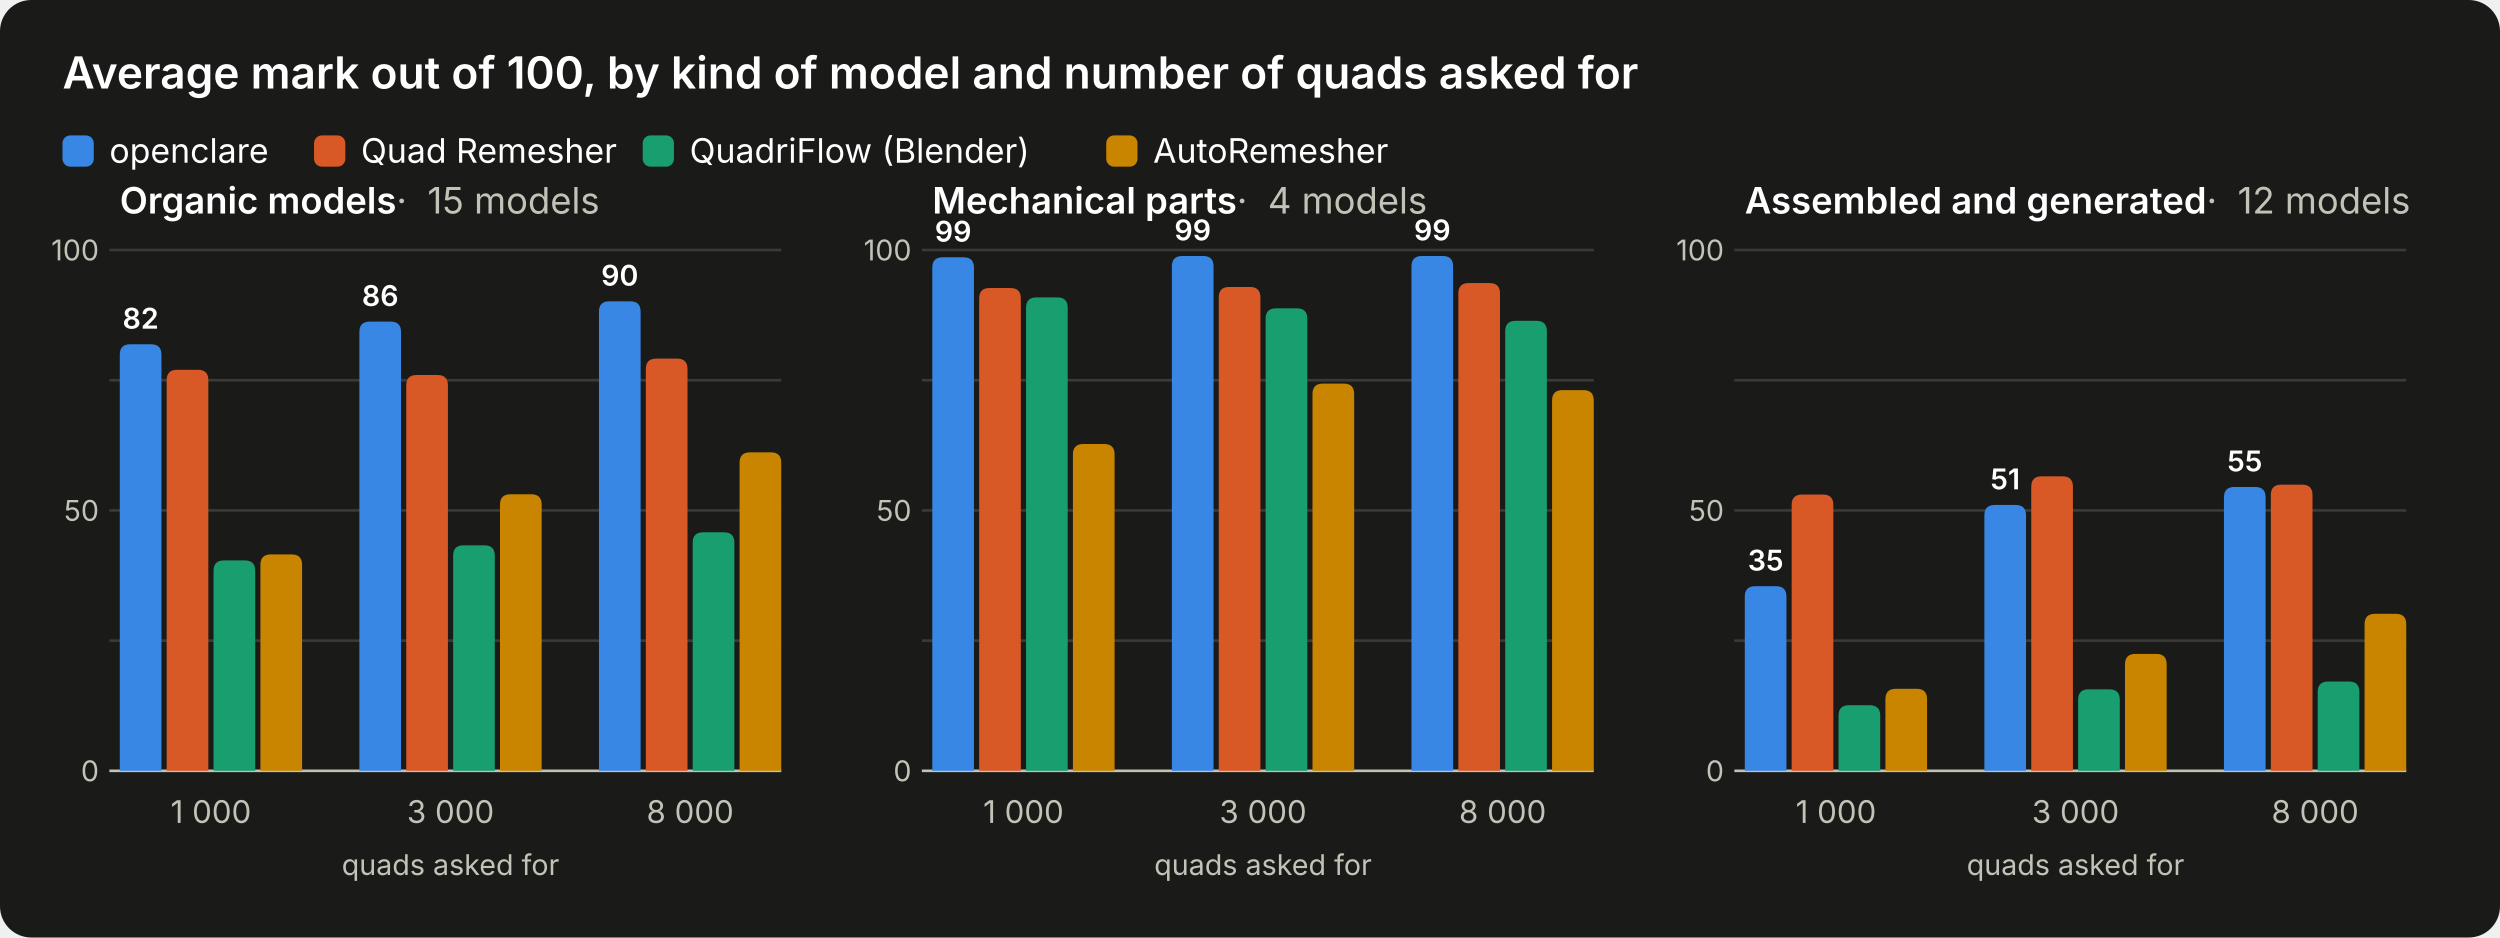
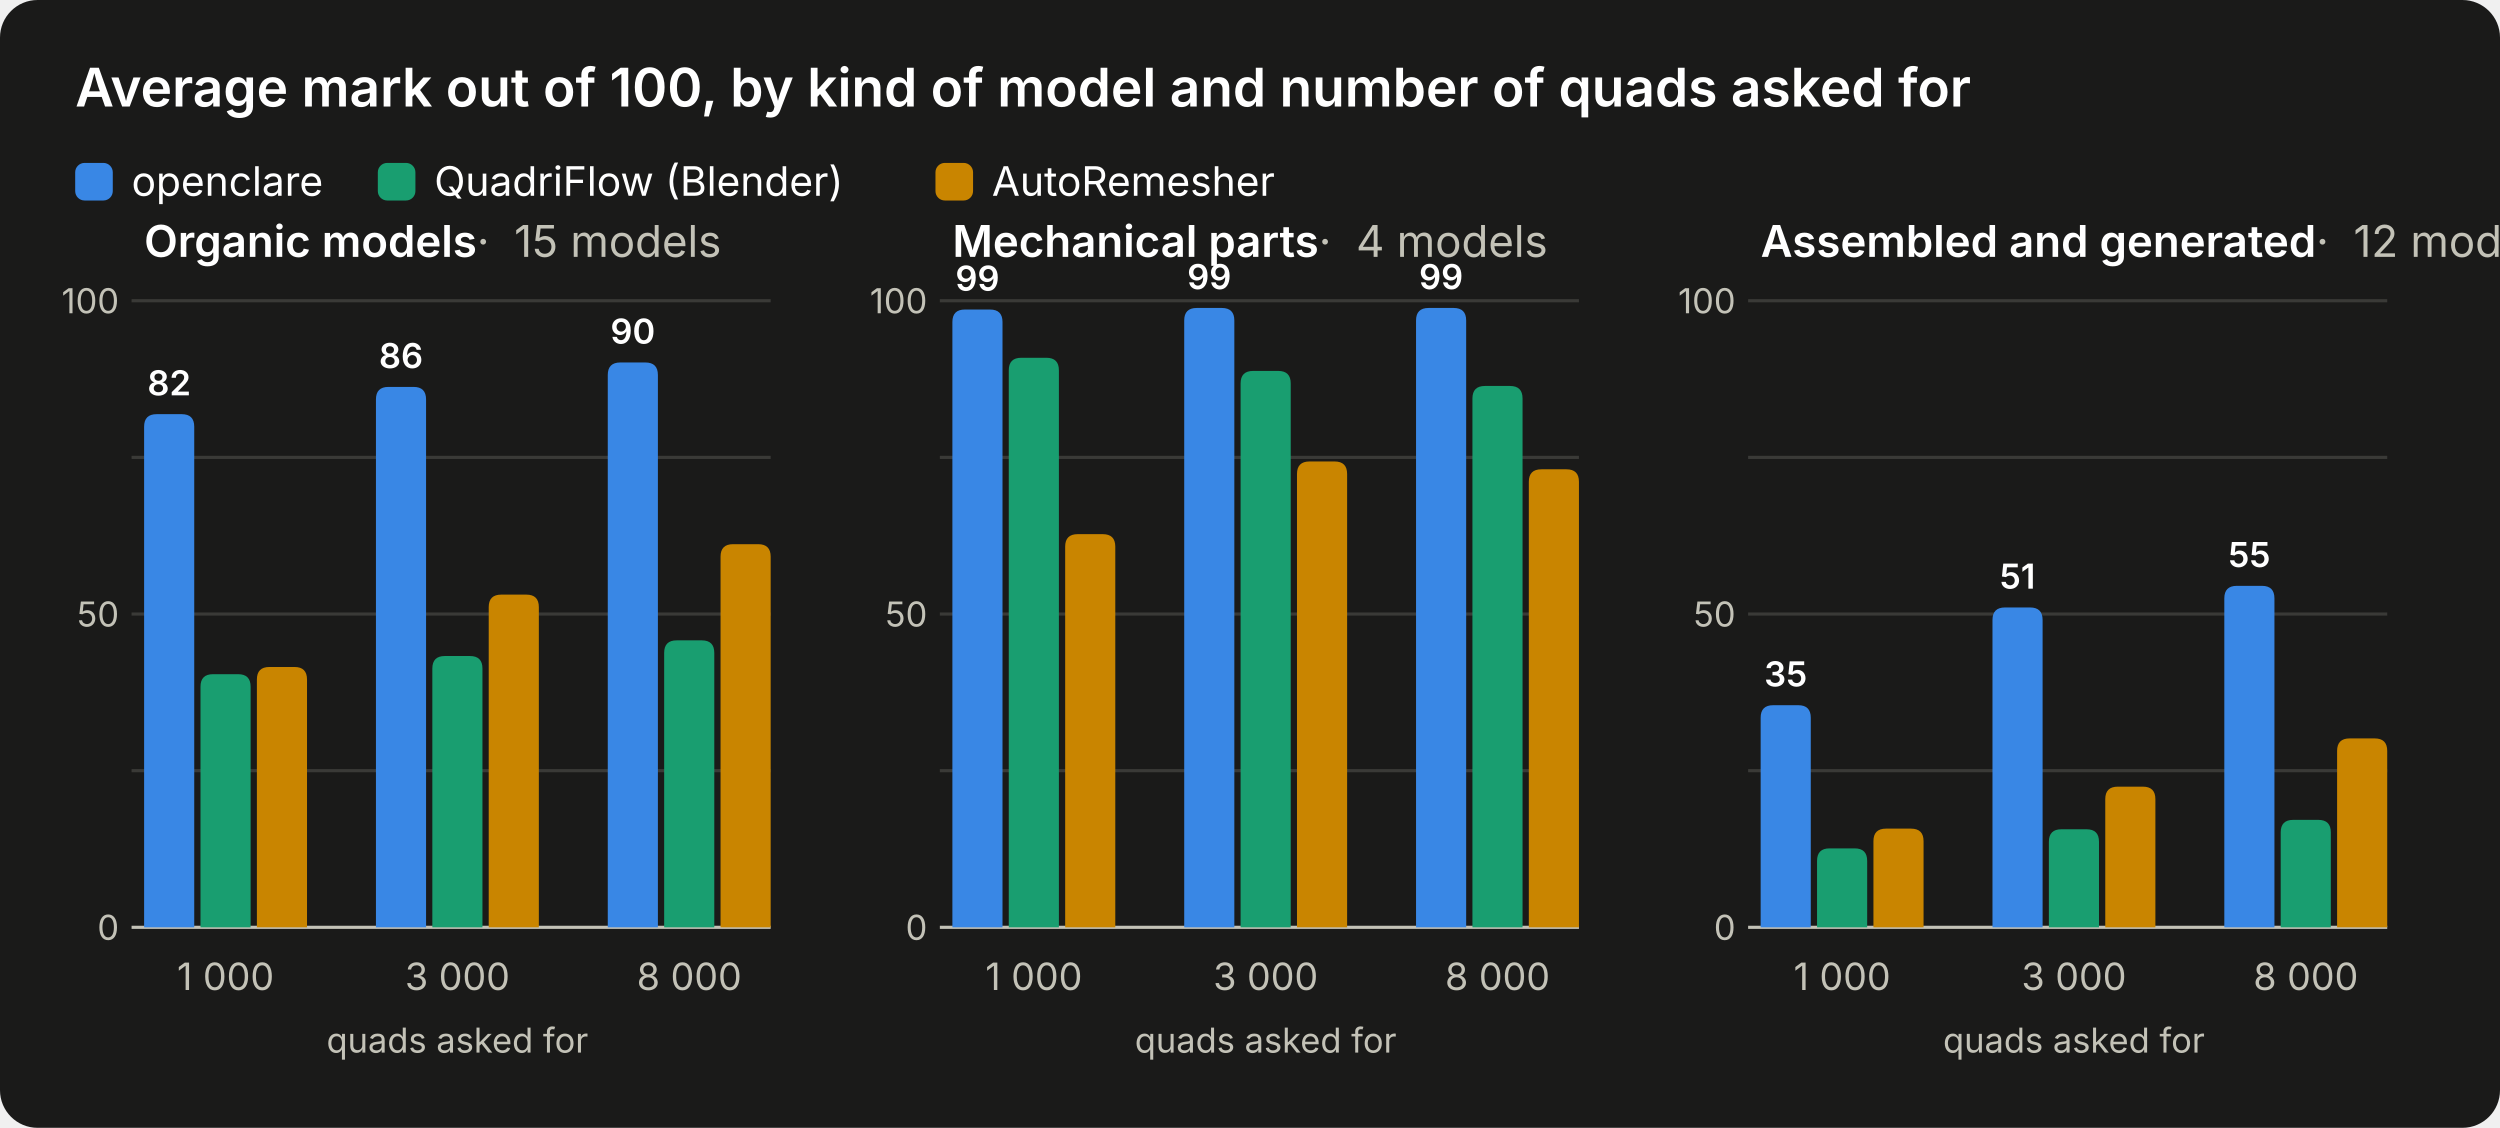
- <svg xmlns="http://www.w3.org/2000/svg" width="960" height="360" viewBox="0 0 960 360" font-family="Inter, 'Segoe UI', Helvetica, Arial, sans-serif">
-   <rect width="960" height="360" rx="12" fill="#1a1a19" />
+ <svg xmlns="http://www.w3.org/2000/svg" width="798" height="360" viewBox="0 0 798 360" font-family="Inter, 'Segoe UI', Helvetica, Arial, sans-serif">
+   <rect width="798" height="360" rx="12" fill="#1a1a19" />
  <text x="24" y="34" font-size="17" font-weight="600" fill="#ffffff">Average mark out of 100, by kind of model and number of quads asked for</text>
  <rect x="24" y="52" width="12" height="12" rx="3" fill="#3987e5" />
  <text x="42" y="62.5" font-size="13" fill="#ffffff">openclare</text>
-   <rect x="120.6" y="52" width="12" height="12" rx="3" fill="#d95926" />
-   <text x="138.6" y="62.5" font-size="13" fill="#ffffff">Quad Remesher</text>
-   <rect x="246.8" y="52" width="12" height="12" rx="3" fill="#199e70" />
-   <text x="264.8" y="62.5" font-size="13" fill="#ffffff">QuadriFlow (Blender)</text>
-   <rect x="424.8" y="52" width="12" height="12" rx="3" fill="#c98500" />
-   <text x="442.8" y="62.5" font-size="13" fill="#ffffff">AutoRemesher</text>
+   <rect x="120.6" y="52" width="12" height="12" rx="3" fill="#199e70" />
+   <text x="138.6" y="62.5" font-size="13" fill="#ffffff">QuadriFlow (Blender)</text>
+   <rect x="298.6" y="52" width="12" height="12" rx="3" fill="#c98500" />
+   <text x="316.6" y="62.5" font-size="13" fill="#ffffff">AutoRemesher</text>
  <text x="46" y="82" font-size="14" font-weight="600" fill="#ffffff">Organic models<tspan font-weight="400" fill="#c3c2b7">  ·  15 models</tspan>
  </text>
-   <line x1="42" x2="300" y1="296.0" y2="296.0" stroke="#c3c2b7" stroke-width="1" />
+   <line x1="42" x2="246" y1="296.0" y2="296.0" stroke="#c3c2b7" stroke-width="1" />
  <text x="38" y="300.0" font-size="11" text-anchor="end" fill="#c3c2b7">0</text>
-   <line x1="42" x2="300" y1="246.0" y2="246.0" stroke="#3a3a37" stroke-width="1" />
-   <line x1="42" x2="300" y1="196.0" y2="196.0" stroke="#3a3a37" stroke-width="1" />
+   <line x1="42" x2="246" y1="246.0" y2="246.0" stroke="#3a3a37" stroke-width="1" />
+   <line x1="42" x2="246" y1="196.0" y2="196.0" stroke="#3a3a37" stroke-width="1" />
  <text x="38" y="200.0" font-size="11" text-anchor="end" fill="#c3c2b7">50</text>
-   <line x1="42" x2="300" y1="146.0" y2="146.0" stroke="#3a3a37" stroke-width="1" />
-   <line x1="42" x2="300" y1="96.0" y2="96.0" stroke="#3a3a37" stroke-width="1" />
+   <line x1="42" x2="246" y1="146.0" y2="146.0" stroke="#3a3a37" stroke-width="1" />
+   <line x1="42" x2="246" y1="96.0" y2="96.0" stroke="#3a3a37" stroke-width="1" />
  <text x="38" y="100.0" font-size="11" text-anchor="end" fill="#c3c2b7">100</text>
  <path d="M46.0,296.0 V136.2 Q46.0,132.2 50.0,132.2 H58.0 Q62.0,132.2 62.0,136.2 V296.0 Z" fill="#3987e5" />
  <text x="54.0" y="126.2" font-size="11" font-weight="600" text-anchor="middle" fill="#ffffff">82</text>
-   <path d="M64.0,296.0 V146.0 Q64.0,142.0 68.0,142.0 H76.0 Q80.0,142.0 80.0,146.0 V296.0 Z" fill="#d95926" />
-   <path d="M82.0,296.0 V219.2 Q82.0,215.2 86.0,215.2 H94.0 Q98.0,215.2 98.0,219.2 V296.0 Z" fill="#199e70" />
-   <path d="M100.0,296.0 V216.9 Q100.0,212.9 104.0,212.9 H112.0 Q116.0,212.9 116.0,216.9 V296.0 Z" fill="#c98500" />
-   <text x="81.0" y="316" font-size="12" text-anchor="middle" fill="#c3c2b7">1 000</text>
-   <path d="M138.0,296.0 V127.5 Q138.0,123.5 142.0,123.5 H150.0 Q154.0,123.5 154.0,127.5 V296.0 Z" fill="#3987e5" />
-   <text x="146.0" y="117.5" font-size="11" font-weight="600" text-anchor="middle" fill="#ffffff">86</text>
-   <path d="M156.0,296.0 V148.0 Q156.0,144.0 160.0,144.0 H168.0 Q172.0,144.0 172.0,148.0 V296.0 Z" fill="#d95926" />
-   <path d="M174.0,296.0 V213.4 Q174.0,209.4 178.0,209.4 H186.0 Q190.0,209.4 190.0,213.4 V296.0 Z" fill="#199e70" />
-   <path d="M192.0,296.0 V193.8 Q192.0,189.8 196.0,189.8 H204.0 Q208.0,189.8 208.0,193.8 V296.0 Z" fill="#c98500" />
-   <text x="173.0" y="316" font-size="12" text-anchor="middle" fill="#c3c2b7">3 000</text>
-   <path d="M230.0,296.0 V119.7 Q230.0,115.7 234.0,115.7 H242.0 Q246.0,115.7 246.0,119.7 V296.0 Z" fill="#3987e5" />
-   <text x="238.0" y="109.7" font-size="11" font-weight="600" text-anchor="middle" fill="#ffffff">90</text>
-   <path d="M248.0,296.0 V141.7 Q248.0,137.7 252.0,137.7 H260.0 Q264.0,137.7 264.0,141.7 V296.0 Z" fill="#d95926" />
-   <path d="M266.0,296.0 V208.4 Q266.0,204.4 270.0,204.4 H278.0 Q282.0,204.4 282.0,208.4 V296.0 Z" fill="#199e70" />
-   <path d="M284.0,296.0 V177.7 Q284.0,173.7 288.0,173.7 H296.0 Q300.0,173.7 300.0,177.7 V296.0 Z" fill="#c98500" />
-   <text x="265.0" y="316" font-size="12" text-anchor="middle" fill="#c3c2b7">8 000</text>
-   <text x="173.0" y="336" font-size="11" text-anchor="middle" fill="#c3c2b7">quads asked for</text>
-   <text x="358" y="82" font-size="14" font-weight="600" fill="#ffffff">Mechanical parts<tspan font-weight="400" fill="#c3c2b7">  ·  4 models</tspan>
+   <path d="M64.0,296.0 V219.2 Q64.0,215.2 68.0,215.2 H76.0 Q80.0,215.2 80.0,219.2 V296.0 Z" fill="#199e70" />
+   <path d="M82.0,296.0 V216.9 Q82.0,212.9 86.0,212.9 H94.0 Q98.0,212.9 98.0,216.9 V296.0 Z" fill="#c98500" />
+   <text x="72.0" y="316" font-size="12" text-anchor="middle" fill="#c3c2b7">1 000</text>
+   <path d="M120.0,296.0 V127.5 Q120.0,123.5 124.0,123.5 H132.0 Q136.0,123.5 136.0,127.5 V296.0 Z" fill="#3987e5" />
+   <text x="128.0" y="117.5" font-size="11" font-weight="600" text-anchor="middle" fill="#ffffff">86</text>
+   <path d="M138.0,296.0 V213.4 Q138.0,209.4 142.0,209.4 H150.0 Q154.0,209.4 154.0,213.4 V296.0 Z" fill="#199e70" />
+   <path d="M156.0,296.0 V193.8 Q156.0,189.8 160.0,189.8 H168.0 Q172.0,189.8 172.0,193.8 V296.0 Z" fill="#c98500" />
+   <text x="146.0" y="316" font-size="12" text-anchor="middle" fill="#c3c2b7">3 000</text>
+   <path d="M194.0,296.0 V119.7 Q194.0,115.7 198.0,115.7 H206.0 Q210.0,115.7 210.0,119.7 V296.0 Z" fill="#3987e5" />
+   <text x="202.0" y="109.7" font-size="11" font-weight="600" text-anchor="middle" fill="#ffffff">90</text>
+   <path d="M212.0,296.0 V208.4 Q212.0,204.4 216.0,204.4 H224.0 Q228.0,204.4 228.0,208.4 V296.0 Z" fill="#199e70" />
+   <path d="M230.0,296.0 V177.7 Q230.0,173.7 234.0,173.7 H242.0 Q246.0,173.7 246.0,177.7 V296.0 Z" fill="#c98500" />
+   <text x="220.0" y="316" font-size="12" text-anchor="middle" fill="#c3c2b7">8 000</text>
+   <text x="146.0" y="336" font-size="11" text-anchor="middle" fill="#c3c2b7">quads asked for</text>
+   <text x="304" y="82" font-size="14" font-weight="600" fill="#ffffff">Mechanical parts<tspan font-weight="400" fill="#c3c2b7">  ·  4 models</tspan>
  </text>
-   <line x1="354" x2="612" y1="296.0" y2="296.0" stroke="#c3c2b7" stroke-width="1" />
-   <text x="350" y="300.0" font-size="11" text-anchor="end" fill="#c3c2b7">0</text>
-   <line x1="354" x2="612" y1="246.0" y2="246.0" stroke="#3a3a37" stroke-width="1" />
-   <line x1="354" x2="612" y1="196.0" y2="196.0" stroke="#3a3a37" stroke-width="1" />
-   <text x="350" y="200.0" font-size="11" text-anchor="end" fill="#c3c2b7">50</text>
-   <line x1="354" x2="612" y1="146.0" y2="146.0" stroke="#3a3a37" stroke-width="1" />
-   <line x1="354" x2="612" y1="96.0" y2="96.0" stroke="#3a3a37" stroke-width="1" />
-   <text x="350" y="100.0" font-size="11" text-anchor="end" fill="#c3c2b7">100</text>
-   <path d="M358.0,296.0 V102.8 Q358.0,98.8 362.0,98.8 H370.0 Q374.0,98.8 374.0,102.8 V296.0 Z" fill="#3987e5" />
-   <text x="366.0" y="92.8" font-size="11" font-weight="600" text-anchor="middle" fill="#ffffff">99</text>
-   <path d="M376.0,296.0 V114.6 Q376.0,110.6 380.0,110.6 H388.0 Q392.0,110.6 392.0,114.6 V296.0 Z" fill="#d95926" />
-   <path d="M394.0,296.0 V118.2 Q394.0,114.2 398.0,114.2 H406.0 Q410.0,114.2 410.0,118.2 V296.0 Z" fill="#199e70" />
-   <path d="M412.0,296.0 V174.5 Q412.0,170.5 416.0,170.5 H424.0 Q428.0,170.5 428.0,174.5 V296.0 Z" fill="#c98500" />
-   <text x="393.0" y="316" font-size="12" text-anchor="middle" fill="#c3c2b7">1 000</text>
-   <path d="M450.0,296.0 V102.3 Q450.0,98.3 454.0,98.3 H462.0 Q466.0,98.3 466.0,102.3 V296.0 Z" fill="#3987e5" />
-   <text x="458.0" y="92.3" font-size="11" font-weight="600" text-anchor="middle" fill="#ffffff">99</text>
-   <path d="M468.0,296.0 V114.2 Q468.0,110.2 472.0,110.2 H480.0 Q484.0,110.2 484.0,114.2 V296.0 Z" fill="#d95926" />
-   <path d="M486.0,296.0 V122.4 Q486.0,118.4 490.0,118.4 H498.0 Q502.0,118.4 502.0,122.4 V296.0 Z" fill="#199e70" />
-   <path d="M504.0,296.0 V151.3 Q504.0,147.3 508.0,147.3 H516.0 Q520.0,147.3 520.0,151.3 V296.0 Z" fill="#c98500" />
-   <text x="485.0" y="316" font-size="12" text-anchor="middle" fill="#c3c2b7">3 000</text>
-   <path d="M542.0,296.0 V102.3 Q542.0,98.3 546.0,98.3 H554.0 Q558.0,98.3 558.0,102.3 V296.0 Z" fill="#3987e5" />
-   <text x="550.0" y="92.3" font-size="11" font-weight="600" text-anchor="middle" fill="#ffffff">99</text>
-   <path d="M560.0,296.0 V112.7 Q560.0,108.7 564.0,108.7 H572.0 Q576.0,108.7 576.0,112.7 V296.0 Z" fill="#d95926" />
-   <path d="M578.0,296.0 V127.2 Q578.0,123.2 582.0,123.2 H590.0 Q594.0,123.2 594.0,127.2 V296.0 Z" fill="#199e70" />
-   <path d="M596.0,296.0 V153.8 Q596.0,149.8 600.0,149.8 H608.0 Q612.0,149.8 612.0,153.8 V296.0 Z" fill="#c98500" />
-   <text x="577.0" y="316" font-size="12" text-anchor="middle" fill="#c3c2b7">8 000</text>
-   <text x="485.0" y="336" font-size="11" text-anchor="middle" fill="#c3c2b7">quads asked for</text>
-   <text x="670" y="82" font-size="14" font-weight="600" fill="#ffffff">Assembled and generated<tspan font-weight="400" fill="#c3c2b7">  ·  12 models</tspan>
+   <line x1="300" x2="504" y1="296.0" y2="296.0" stroke="#c3c2b7" stroke-width="1" />
+   <text x="296" y="300.0" font-size="11" text-anchor="end" fill="#c3c2b7">0</text>
+   <line x1="300" x2="504" y1="246.0" y2="246.0" stroke="#3a3a37" stroke-width="1" />
+   <line x1="300" x2="504" y1="196.0" y2="196.0" stroke="#3a3a37" stroke-width="1" />
+   <text x="296" y="200.0" font-size="11" text-anchor="end" fill="#c3c2b7">50</text>
+   <line x1="300" x2="504" y1="146.0" y2="146.0" stroke="#3a3a37" stroke-width="1" />
+   <line x1="300" x2="504" y1="96.0" y2="96.0" stroke="#3a3a37" stroke-width="1" />
+   <text x="296" y="100.0" font-size="11" text-anchor="end" fill="#c3c2b7">100</text>
+   <path d="M304.0,296.0 V102.8 Q304.0,98.8 308.0,98.8 H316.0 Q320.0,98.8 320.0,102.8 V296.0 Z" fill="#3987e5" />
+   <text x="312.0" y="92.8" font-size="11" font-weight="600" text-anchor="middle" fill="#ffffff">99</text>
+   <path d="M322.0,296.0 V118.2 Q322.0,114.2 326.0,114.2 H334.0 Q338.0,114.2 338.0,118.2 V296.0 Z" fill="#199e70" />
+   <path d="M340.0,296.0 V174.5 Q340.0,170.5 344.0,170.5 H352.0 Q356.0,170.5 356.0,174.5 V296.0 Z" fill="#c98500" />
+   <text x="330.0" y="316" font-size="12" text-anchor="middle" fill="#c3c2b7">1 000</text>
+   <path d="M378.0,296.0 V102.3 Q378.0,98.3 382.0,98.3 H390.0 Q394.0,98.3 394.0,102.3 V296.0 Z" fill="#3987e5" />
+   <text x="386.0" y="92.3" font-size="11" font-weight="600" text-anchor="middle" fill="#ffffff">99</text>
+   <path d="M396.0,296.0 V122.4 Q396.0,118.4 400.0,118.4 H408.0 Q412.0,118.4 412.0,122.4 V296.0 Z" fill="#199e70" />
+   <path d="M414.0,296.0 V151.3 Q414.0,147.3 418.0,147.3 H426.0 Q430.0,147.3 430.0,151.3 V296.0 Z" fill="#c98500" />
+   <text x="404.0" y="316" font-size="12" text-anchor="middle" fill="#c3c2b7">3 000</text>
+   <path d="M452.0,296.0 V102.3 Q452.0,98.3 456.0,98.3 H464.0 Q468.0,98.3 468.0,102.3 V296.0 Z" fill="#3987e5" />
+   <text x="460.0" y="92.3" font-size="11" font-weight="600" text-anchor="middle" fill="#ffffff">99</text>
+   <path d="M470.0,296.0 V127.2 Q470.0,123.2 474.0,123.2 H482.0 Q486.0,123.2 486.0,127.2 V296.0 Z" fill="#199e70" />
+   <path d="M488.0,296.0 V153.8 Q488.0,149.8 492.0,149.8 H500.0 Q504.0,149.8 504.0,153.8 V296.0 Z" fill="#c98500" />
+   <text x="478.0" y="316" font-size="12" text-anchor="middle" fill="#c3c2b7">8 000</text>
+   <text x="404.0" y="336" font-size="11" text-anchor="middle" fill="#c3c2b7">quads asked for</text>
+   <text x="562" y="82" font-size="14" font-weight="600" fill="#ffffff">Assembled and generated<tspan font-weight="400" fill="#c3c2b7">  ·  12 models</tspan>
  </text>
-   <line x1="666" x2="924" y1="296.0" y2="296.0" stroke="#c3c2b7" stroke-width="1" />
-   <text x="662" y="300.0" font-size="11" text-anchor="end" fill="#c3c2b7">0</text>
-   <line x1="666" x2="924" y1="246.0" y2="246.0" stroke="#3a3a37" stroke-width="1" />
-   <line x1="666" x2="924" y1="196.0" y2="196.0" stroke="#3a3a37" stroke-width="1" />
-   <text x="662" y="200.0" font-size="11" text-anchor="end" fill="#c3c2b7">50</text>
-   <line x1="666" x2="924" y1="146.0" y2="146.0" stroke="#3a3a37" stroke-width="1" />
-   <line x1="666" x2="924" y1="96.0" y2="96.0" stroke="#3a3a37" stroke-width="1" />
-   <text x="662" y="100.0" font-size="11" text-anchor="end" fill="#c3c2b7">100</text>
-   <path d="M670.0,296.0 V229.1 Q670.0,225.1 674.0,225.1 H682.0 Q686.0,225.1 686.0,229.1 V296.0 Z" fill="#3987e5" />
-   <text x="678.0" y="219.1" font-size="11" font-weight="600" text-anchor="middle" fill="#ffffff">35</text>
-   <path d="M688.0,296.0 V193.9 Q688.0,189.9 692.0,189.9 H700.0 Q704.0,189.9 704.0,193.9 V296.0 Z" fill="#d95926" />
-   <path d="M706.0,296.0 V274.8 Q706.0,270.8 710.0,270.8 H718.0 Q722.0,270.8 722.0,274.8 V296.0 Z" fill="#199e70" />
-   <path d="M724.0,296.0 V268.5 Q724.0,264.5 728.0,264.5 H736.0 Q740.0,264.5 740.0,268.5 V296.0 Z" fill="#c98500" />
-   <text x="705.0" y="316" font-size="12" text-anchor="middle" fill="#c3c2b7">1 000</text>
-   <path d="M762.0,296.0 V197.9 Q762.0,193.9 766.0,193.9 H774.0 Q778.0,193.9 778.0,197.9 V296.0 Z" fill="#3987e5" />
-   <text x="770.0" y="187.9" font-size="11" font-weight="600" text-anchor="middle" fill="#ffffff">51</text>
-   <path d="M780.0,296.0 V186.9 Q780.0,182.9 784.0,182.9 H792.0 Q796.0,182.9 796.0,186.9 V296.0 Z" fill="#d95926" />
-   <path d="M798.0,296.0 V268.7 Q798.0,264.7 802.0,264.7 H810.0 Q814.0,264.7 814.0,268.7 V296.0 Z" fill="#199e70" />
-   <path d="M816.0,296.0 V255.1 Q816.0,251.1 820.0,251.1 H828.0 Q832.0,251.1 832.0,255.1 V296.0 Z" fill="#c98500" />
-   <text x="797.0" y="316" font-size="12" text-anchor="middle" fill="#c3c2b7">3 000</text>
-   <path d="M854.0,296.0 V191.0 Q854.0,187.0 858.0,187.0 H866.0 Q870.0,187.0 870.0,191.0 V296.0 Z" fill="#3987e5" />
-   <text x="862.0" y="181.0" font-size="11" font-weight="600" text-anchor="middle" fill="#ffffff">55</text>
-   <path d="M872.0,296.0 V190.1 Q872.0,186.1 876.0,186.1 H884.0 Q888.0,186.1 888.0,190.1 V296.0 Z" fill="#d95926" />
-   <path d="M890.0,296.0 V265.7 Q890.0,261.7 894.0,261.7 H902.0 Q906.0,261.7 906.0,265.7 V296.0 Z" fill="#199e70" />
-   <path d="M908.0,296.0 V239.7 Q908.0,235.7 912.0,235.7 H920.0 Q924.0,235.7 924.0,239.7 V296.0 Z" fill="#c98500" />
-   <text x="889.0" y="316" font-size="12" text-anchor="middle" fill="#c3c2b7">8 000</text>
-   <text x="797.0" y="336" font-size="11" text-anchor="middle" fill="#c3c2b7">quads asked for</text>
+   <line x1="558" x2="762" y1="296.0" y2="296.0" stroke="#c3c2b7" stroke-width="1" />
+   <text x="554" y="300.0" font-size="11" text-anchor="end" fill="#c3c2b7">0</text>
+   <line x1="558" x2="762" y1="246.0" y2="246.0" stroke="#3a3a37" stroke-width="1" />
+   <line x1="558" x2="762" y1="196.0" y2="196.0" stroke="#3a3a37" stroke-width="1" />
+   <text x="554" y="200.0" font-size="11" text-anchor="end" fill="#c3c2b7">50</text>
+   <line x1="558" x2="762" y1="146.0" y2="146.0" stroke="#3a3a37" stroke-width="1" />
+   <line x1="558" x2="762" y1="96.0" y2="96.0" stroke="#3a3a37" stroke-width="1" />
+   <text x="554" y="100.0" font-size="11" text-anchor="end" fill="#c3c2b7">100</text>
+   <path d="M562.0,296.0 V229.1 Q562.0,225.1 566.0,225.1 H574.0 Q578.0,225.1 578.0,229.1 V296.0 Z" fill="#3987e5" />
+   <text x="570.0" y="219.1" font-size="11" font-weight="600" text-anchor="middle" fill="#ffffff">35</text>
+   <path d="M580.0,296.0 V274.8 Q580.0,270.8 584.0,270.8 H592.0 Q596.0,270.8 596.0,274.8 V296.0 Z" fill="#199e70" />
+   <path d="M598.0,296.0 V268.5 Q598.0,264.5 602.0,264.5 H610.0 Q614.0,264.5 614.0,268.5 V296.0 Z" fill="#c98500" />
+   <text x="588.0" y="316" font-size="12" text-anchor="middle" fill="#c3c2b7">1 000</text>
+   <path d="M636.0,296.0 V197.9 Q636.0,193.9 640.0,193.9 H648.0 Q652.0,193.9 652.0,197.9 V296.0 Z" fill="#3987e5" />
+   <text x="644.0" y="187.9" font-size="11" font-weight="600" text-anchor="middle" fill="#ffffff">51</text>
+   <path d="M654.0,296.0 V268.7 Q654.0,264.7 658.0,264.7 H666.0 Q670.0,264.7 670.0,268.7 V296.0 Z" fill="#199e70" />
+   <path d="M672.0,296.0 V255.1 Q672.0,251.1 676.0,251.1 H684.0 Q688.0,251.1 688.0,255.1 V296.0 Z" fill="#c98500" />
+   <text x="662.0" y="316" font-size="12" text-anchor="middle" fill="#c3c2b7">3 000</text>
+   <path d="M710.0,296.0 V191.0 Q710.0,187.0 714.0,187.0 H722.0 Q726.0,187.0 726.0,191.0 V296.0 Z" fill="#3987e5" />
+   <text x="718.0" y="181.0" font-size="11" font-weight="600" text-anchor="middle" fill="#ffffff">55</text>
+   <path d="M728.0,296.0 V265.7 Q728.0,261.7 732.0,261.7 H740.0 Q744.0,261.7 744.0,265.7 V296.0 Z" fill="#199e70" />
+   <path d="M746.0,296.0 V239.7 Q746.0,235.7 750.0,235.7 H758.0 Q762.0,235.7 762.0,239.7 V296.0 Z" fill="#c98500" />
+   <text x="736.0" y="316" font-size="12" text-anchor="middle" fill="#c3c2b7">8 000</text>
+   <text x="662.0" y="336" font-size="11" text-anchor="middle" fill="#c3c2b7">quads asked for</text>
</svg>
